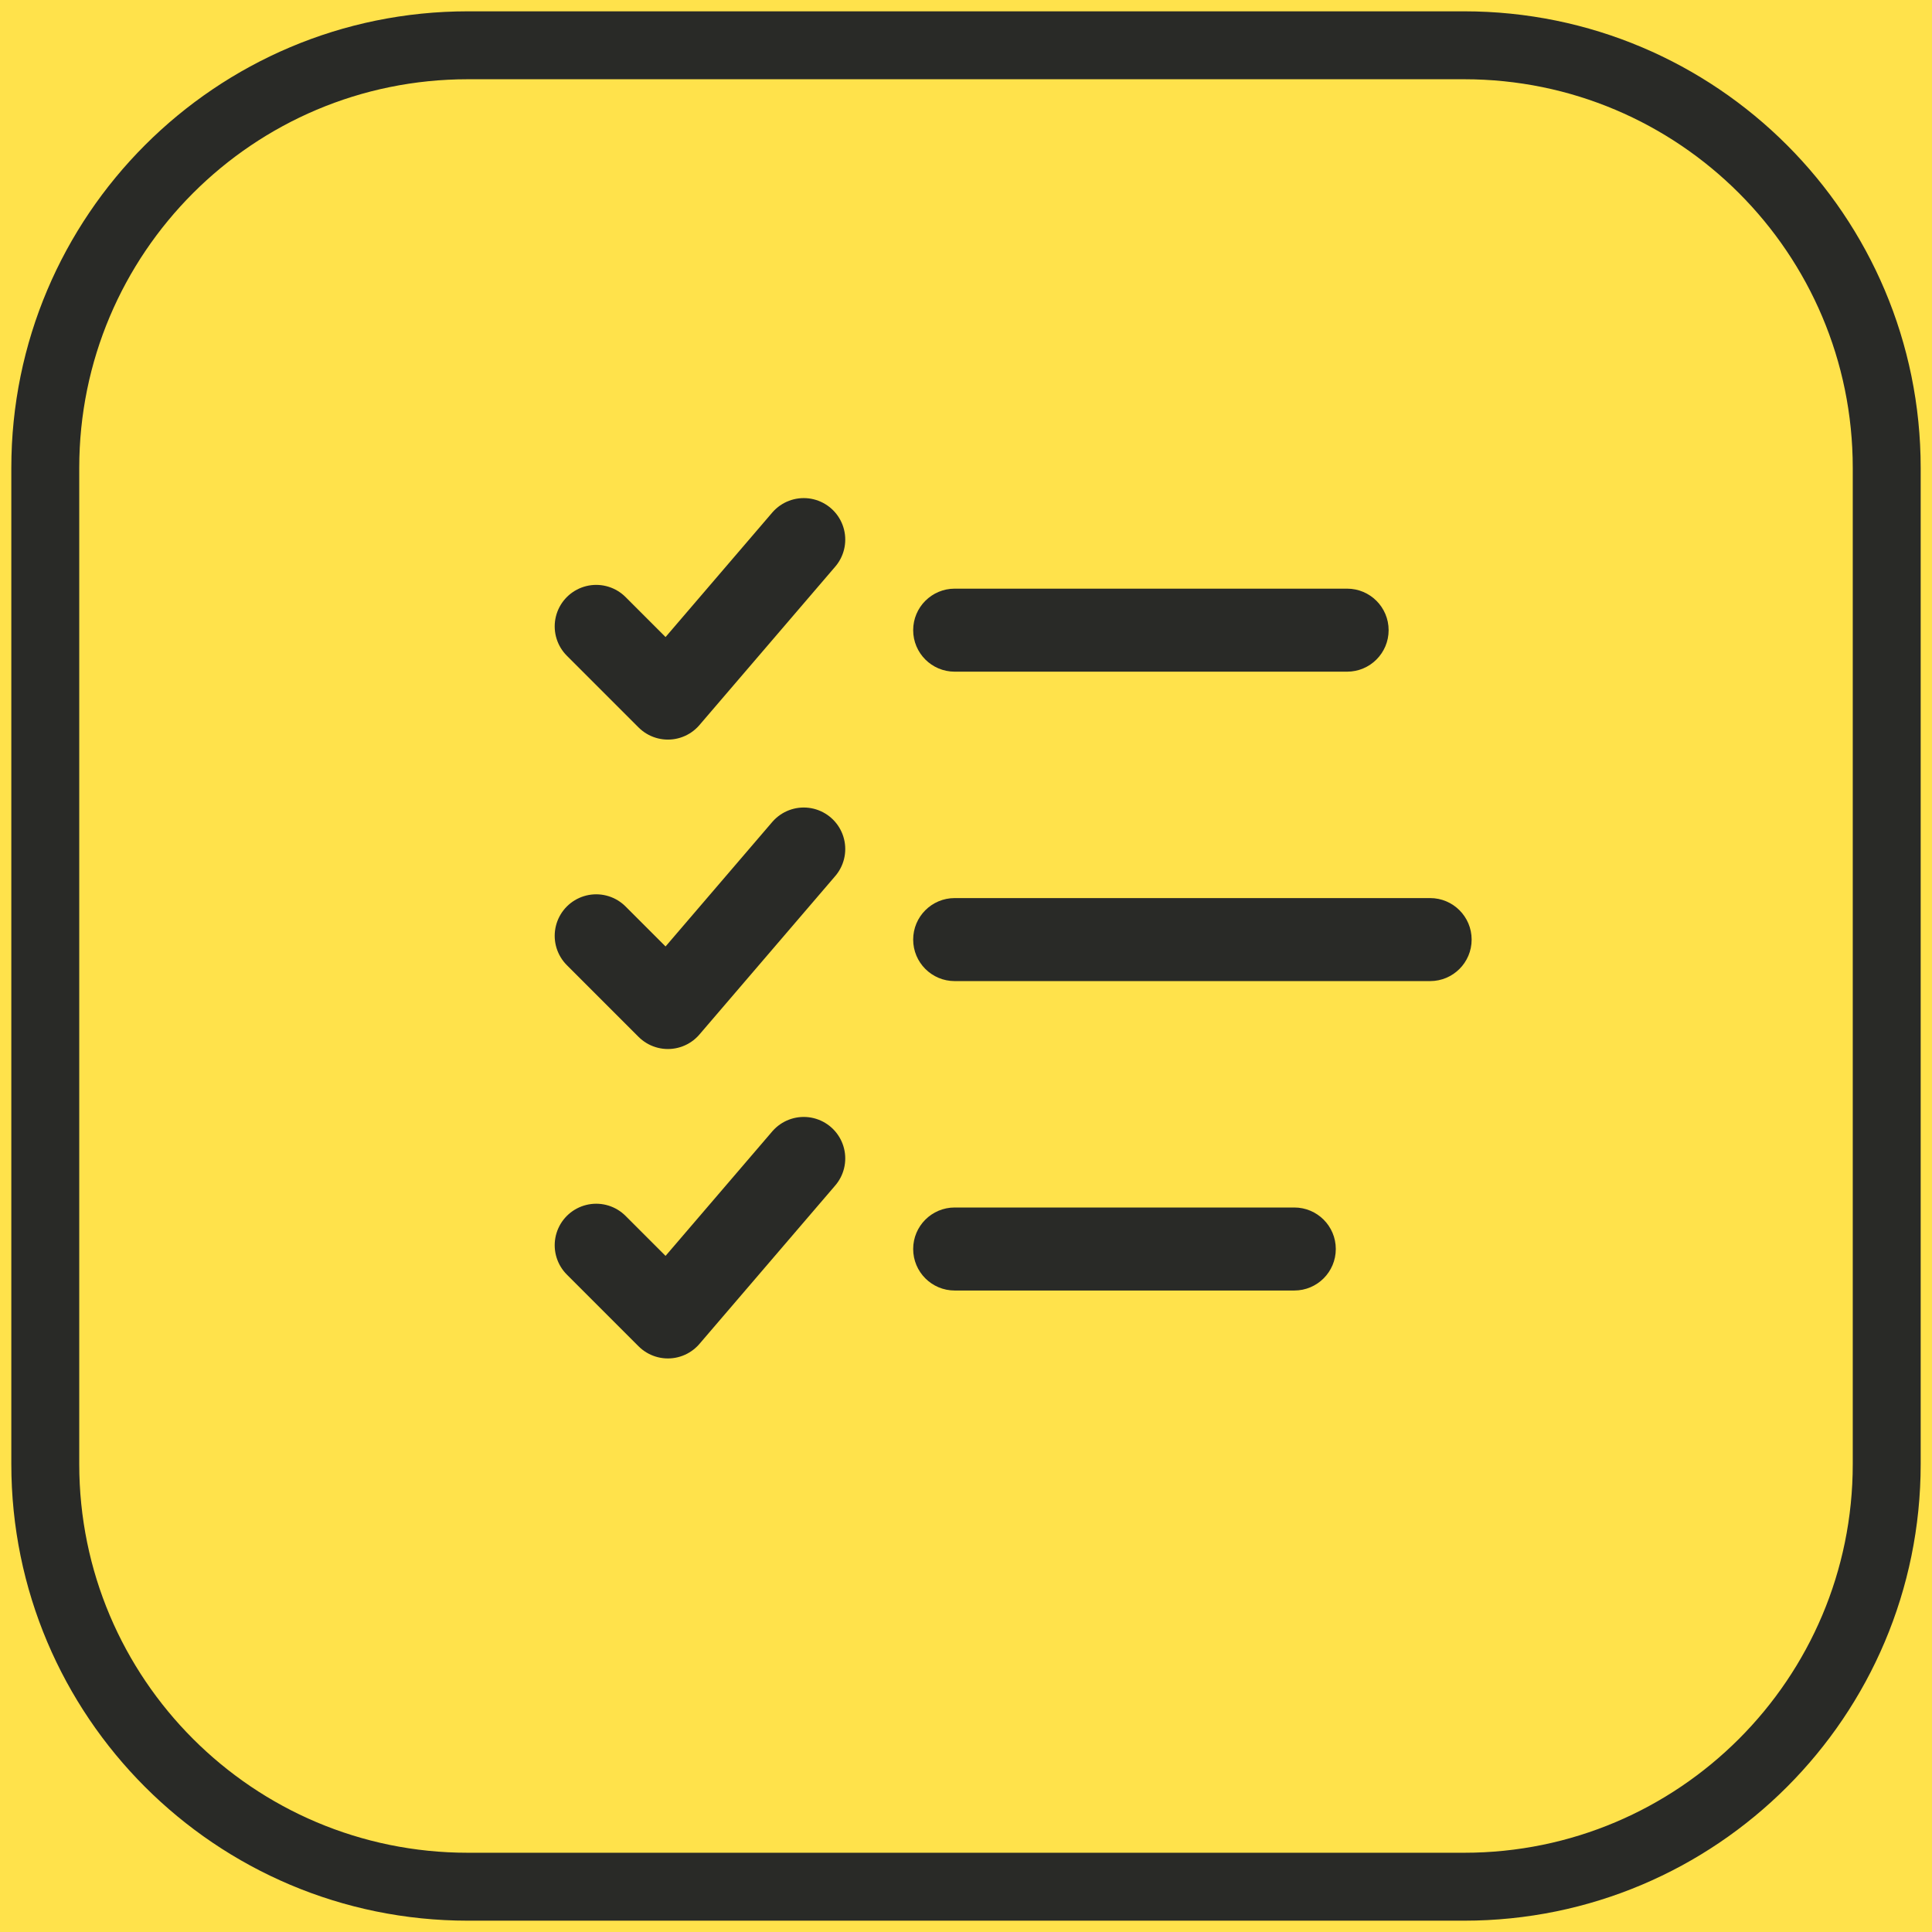
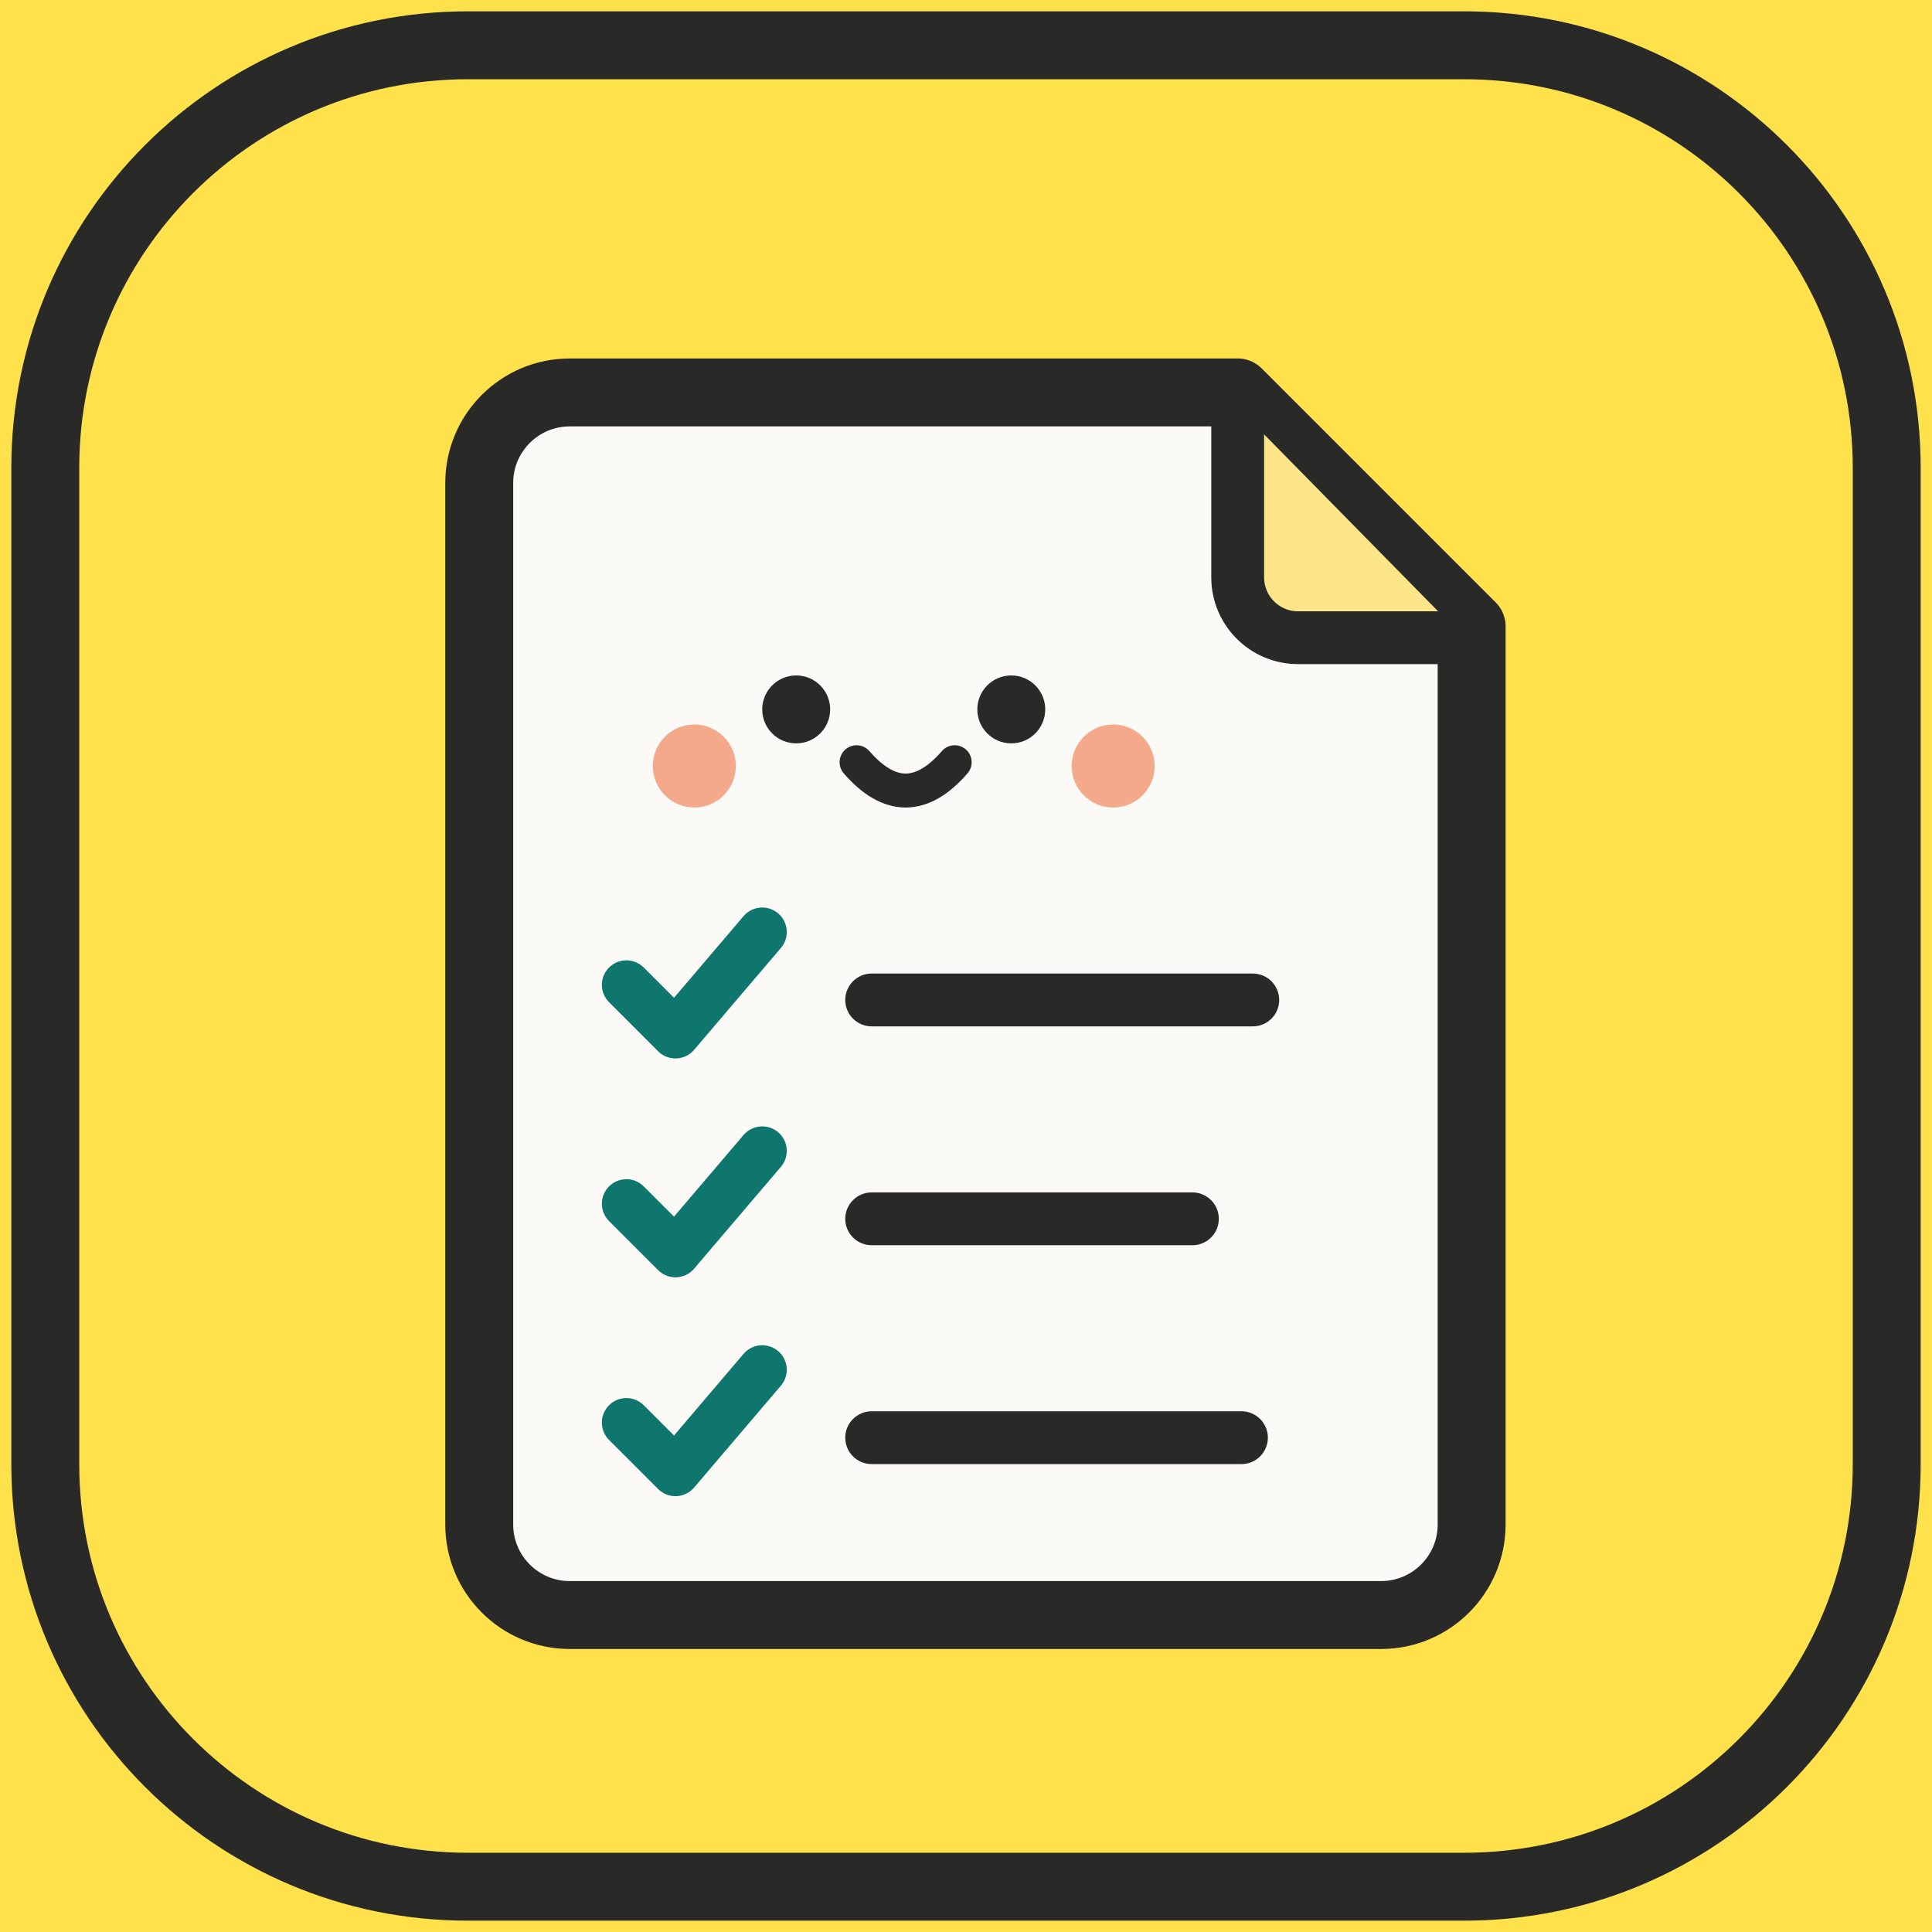
<svg xmlns="http://www.w3.org/2000/svg" viewBox="0 0 512 512">
  <rect width="512" height="512" fill="#FFE24B" />
  <rect x="12" y="12" width="488" height="488" rx="112" fill="#FFE24B" stroke="#292A27" stroke-width="18" />
-   <g fill="none" stroke="#292A27" stroke-linecap="round" stroke-linejoin="round">
-     <path d="m158 166 19 19 36-42" stroke-width="22" />
-     <path d="m158 248 19 19 36-42" stroke-width="22" />
-     <path d="m158 330 19 19 36-42" stroke-width="22" />
+   <path d="M151 104h177l62 62v238a24 24 0 0 1-24 24H151a24 24 0 0 1-24-24V128a24 24 0 0 1 24-24Z" fill="#FCFAF6" stroke="#292A27" stroke-width="18" stroke-linejoin="round" />
+   <path d="M328 108v45a16 16 0 0 0 16 16h44" fill="#FDE68A" stroke="#292A27" stroke-width="14" stroke-linejoin="round" />
+   <g fill="#292A27">
+     <circle cx="211" cy="188" r="9" />
+     <circle cx="268" cy="188" r="9" />
+   </g>
+   <g fill="#F4A98A">
+     <circle cx="184" cy="203" r="11" />
+     <circle cx="295" cy="203" r="11" />
+   </g>
+   <path d="M227 202q13 15 26 0" fill="none" stroke="#292A27" stroke-width="9" stroke-linecap="round" />
+   <g fill="none" stroke="#0F766E" stroke-linecap="round" stroke-linejoin="round">
+     <path d="m166 261 13 13 23-27" stroke-width="13" />
+     <path d="m166 319 13 13 23-27" stroke-width="13" />
+     <path d="m166 377 13 13 23-27" stroke-width="13" />
  </g>
  <g fill="#292A27">
-     <rect x="242" y="156" width="126" height="22" rx="11" />
-     <rect x="242" y="238" width="148" height="22" rx="11" />
-     <rect x="242" y="320" width="112" height="22" rx="11" />
+     <rect x="224" y="258" width="115" height="14" rx="7" />
+     <rect x="224" y="316" width="99" height="14" rx="7" />
+     <rect x="224" y="374" width="112" height="14" rx="7" />
  </g>
</svg>
